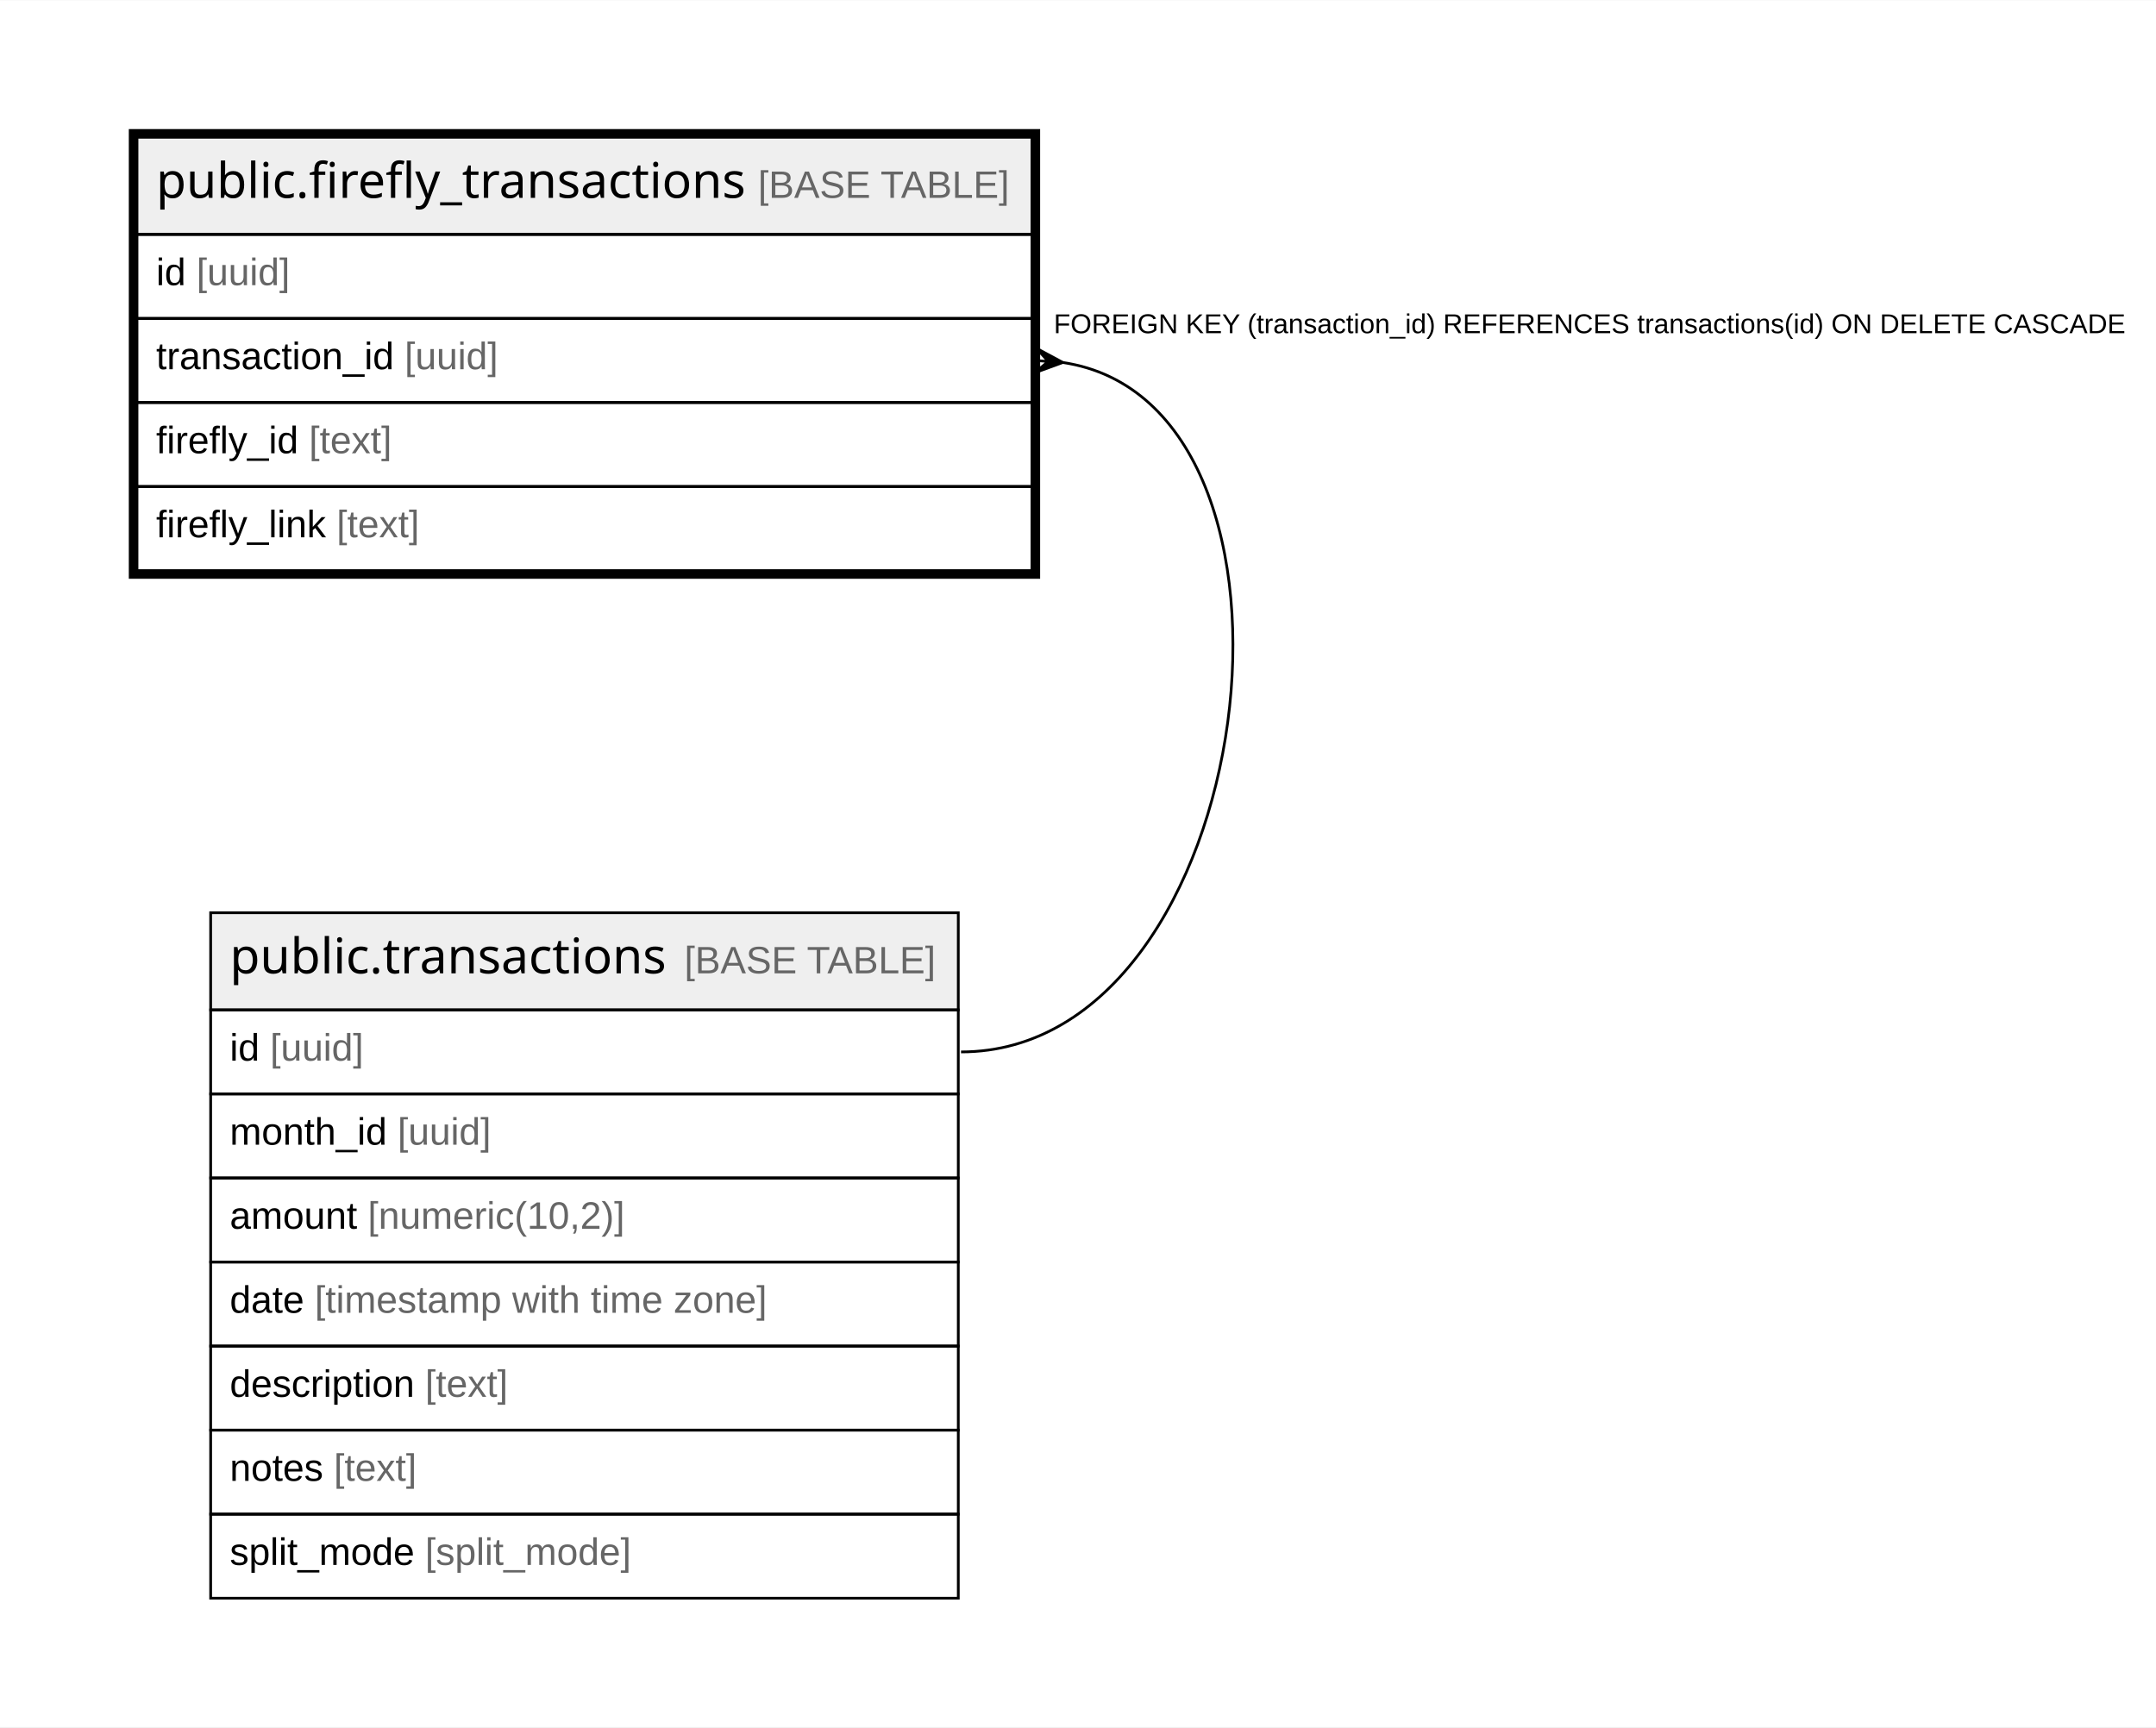
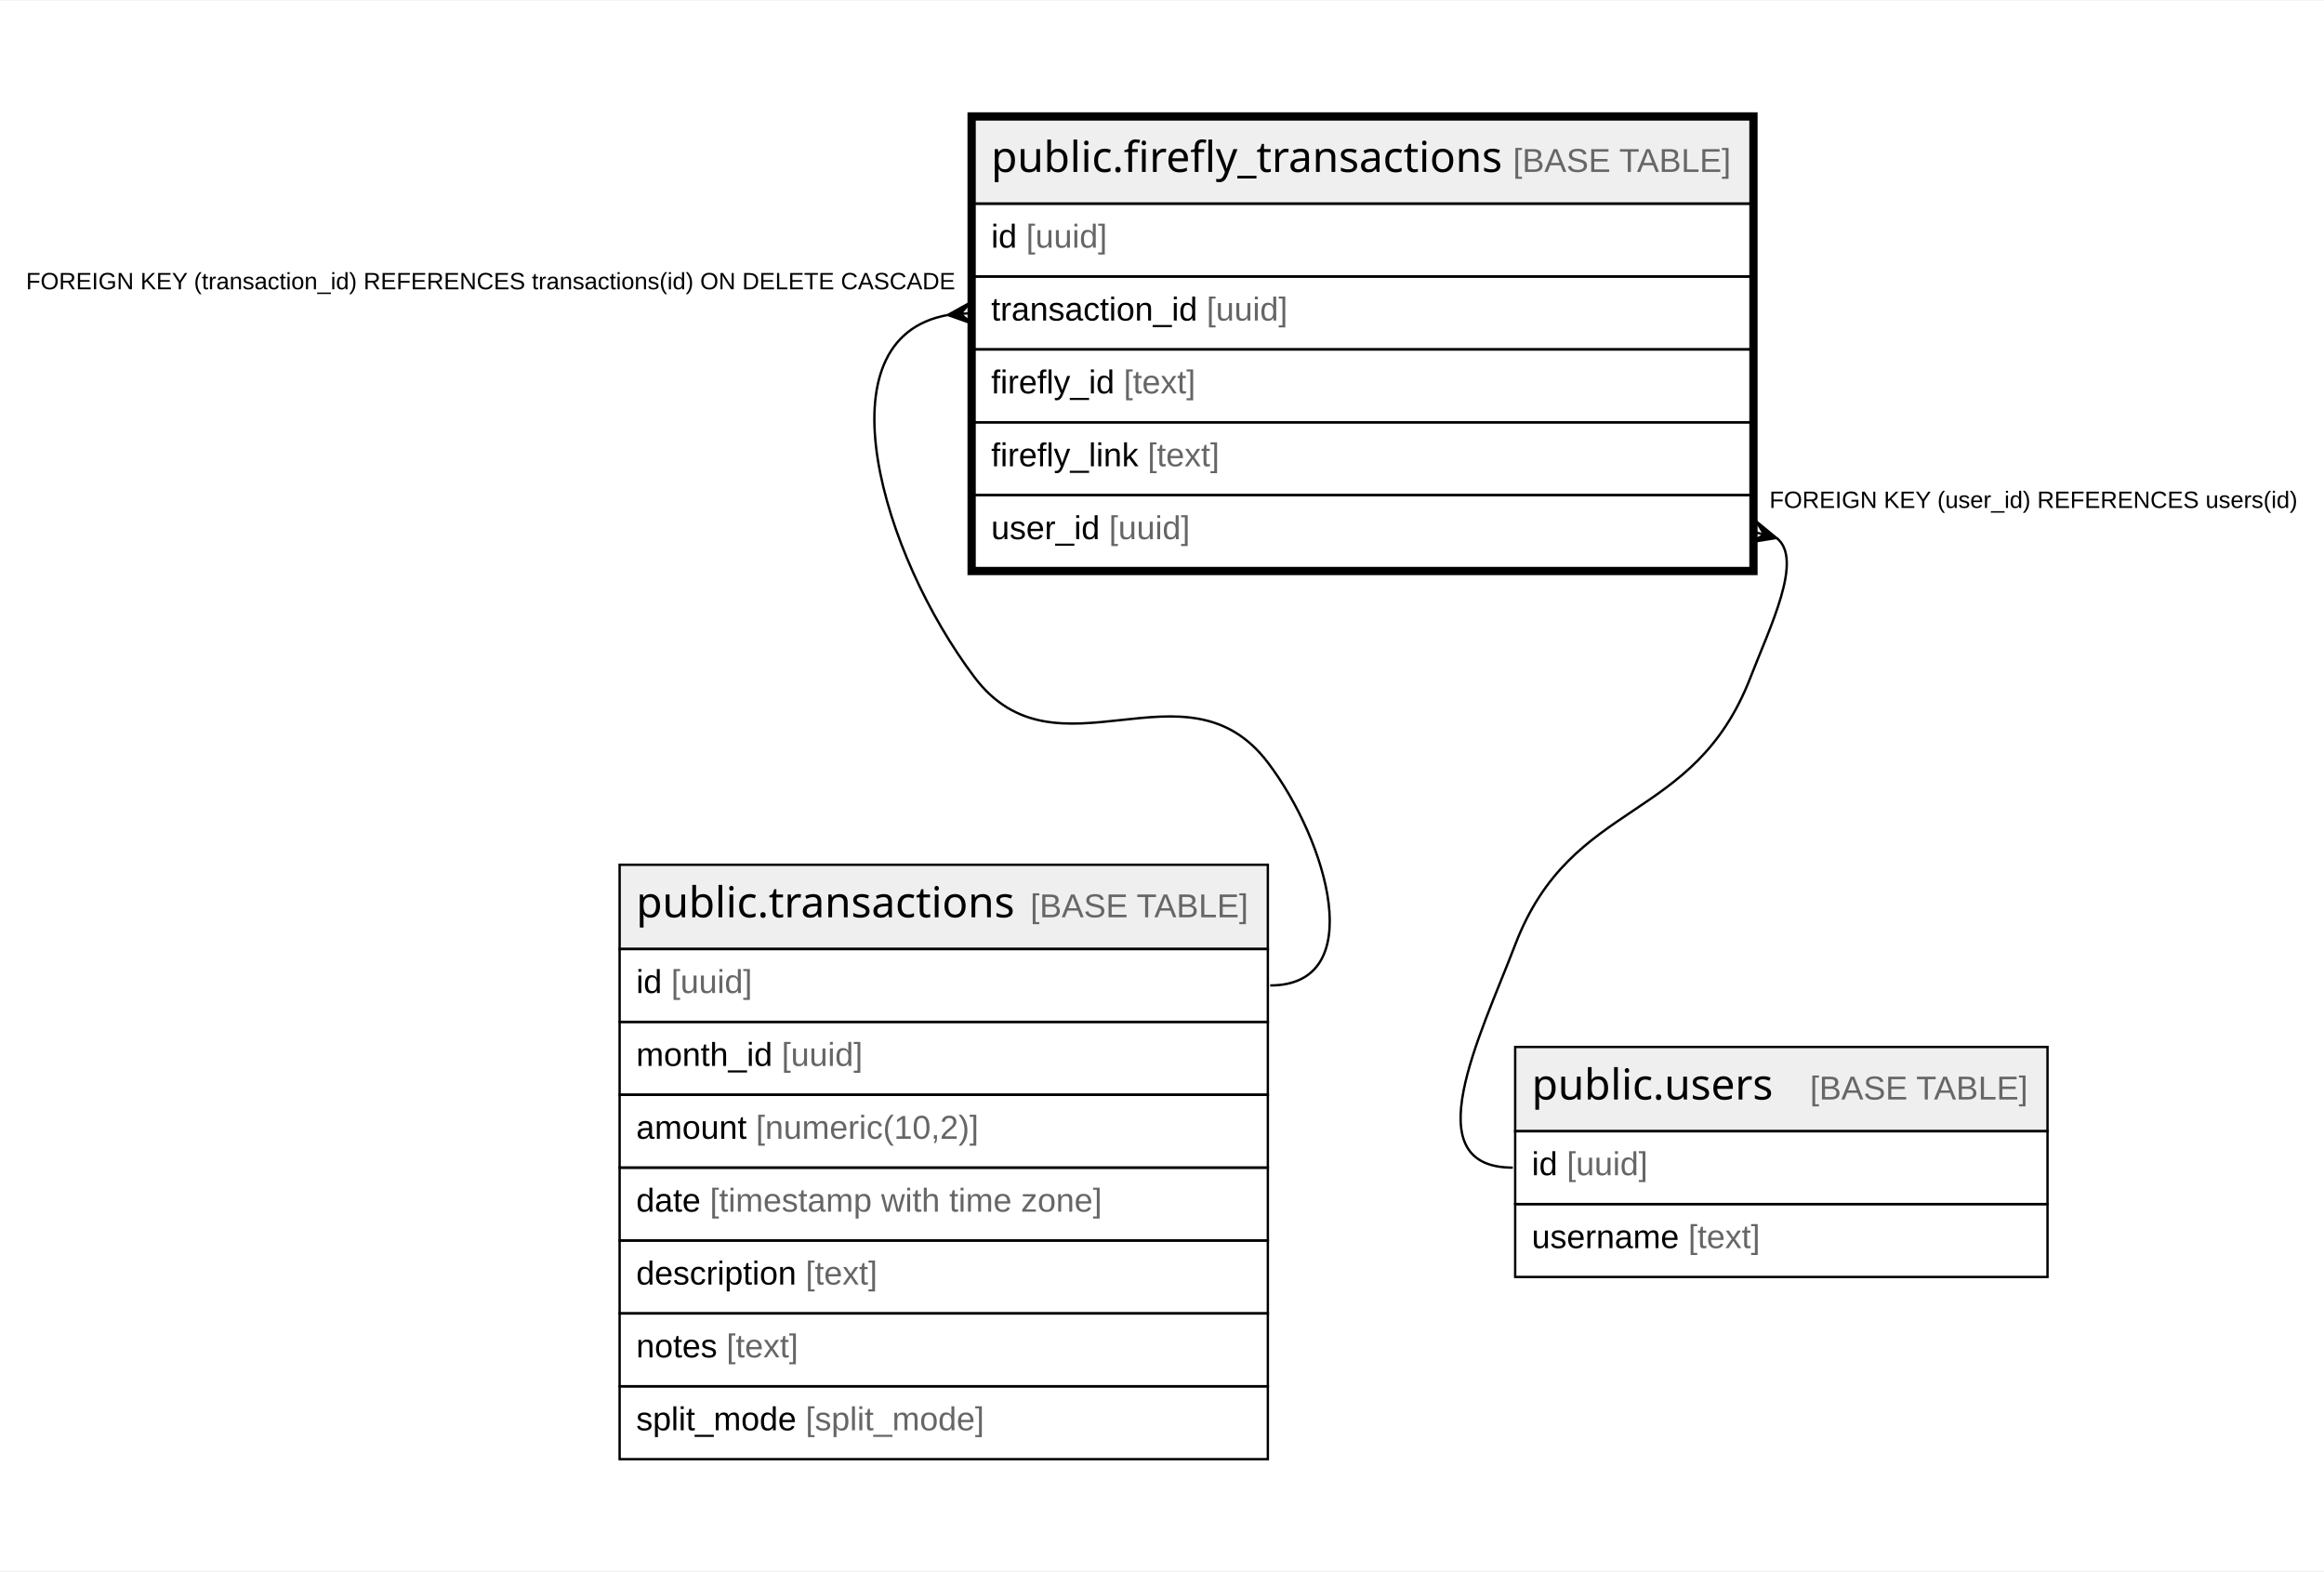
- <svg xmlns="http://www.w3.org/2000/svg" width="790pt" height="633pt" viewBox="0.00 0.00 790.01 632.80">
-   <g id="graph0" class="graph" transform="scale(1 1) rotate(0) translate(4 628.8)">
-     <polygon fill="white" stroke="none" points="-4,4 -4,-628.8 786.01,-628.8 786.01,4 -4,4" />
+ <svg xmlns="http://www.w3.org/2000/svg" width="982pt" height="664pt" viewBox="0.00 0.00 982.19 663.60">
+   <g id="graph0" class="graph" transform="scale(1 1) rotate(0) translate(4 659.6)">
+     <polygon fill="white" stroke="none" points="-4,4 -4,-659.6 978.19,-659.6 978.19,4 -4,4" />
    <g id="node1" class="node">
-       <polygon fill="#efefef" stroke="none" points="46.2,-543 46.2,-578.6 374.13,-578.6 374.13,-543 46.2,-543" />
-       <polygon fill="none" stroke="black" points="46.2,-543 46.2,-578.6 374.13,-578.6 374.13,-543 46.2,-543" />
-       <text text-anchor="start" x="53.2" y="-556.4" font-family="Arial Bold" font-size="18.00">public.firefly_transactions</text>
-       <text text-anchor="start" x="242.64" y="-556.4" font-family="Arial" font-size="14.00">    </text>
-       <text text-anchor="start" x="273.76" y="-556.4" font-family="Arial" font-size="14.00" fill="#666666">[BASE TABLE]</text>
-       <polygon fill="none" stroke="black" points="46.2,-512.2 46.2,-543 374.13,-543 374.13,-512.2 46.2,-512.2" />
-       <text text-anchor="start" x="53.2" y="-524.4" font-family="Arial" font-size="14.00">id </text>
-       <text text-anchor="start" x="67.99" y="-524.4" font-family="Arial" font-size="14.00" fill="#666666">[uuid]</text>
-       <polygon fill="none" stroke="black" points="46.2,-481.4 46.2,-512.2 374.13,-512.2 374.13,-481.4 46.2,-481.4" />
-       <text text-anchor="start" x="53.2" y="-493.6" font-family="Arial" font-size="14.00">transaction_id </text>
-       <text text-anchor="start" x="144.25" y="-493.6" font-family="Arial" font-size="14.00" fill="#666666">[uuid]</text>
-       <polygon fill="none" stroke="black" points="46.2,-450.6 46.2,-481.4 374.13,-481.4 374.13,-450.6 46.2,-450.6" />
-       <text text-anchor="start" x="53.2" y="-462.8" font-family="Arial" font-size="14.00">firefly_id </text>
-       <text text-anchor="start" x="109.22" y="-462.8" font-family="Arial" font-size="14.00" fill="#666666">[text]</text>
-       <polygon fill="none" stroke="black" points="46.2,-419.8 46.2,-450.6 374.13,-450.6 374.13,-419.8 46.2,-419.8" />
-       <text text-anchor="start" x="53.2" y="-432" font-family="Arial" font-size="14.00">firefly_link </text>
-       <text text-anchor="start" x="119.33" y="-432" font-family="Arial" font-size="14.00" fill="#666666">[text]</text>
-       <polygon fill="none" stroke="black" stroke-width="3" points="44.7,-418.3 44.7,-580.1 375.63,-580.1 375.63,-418.3 44.7,-418.3" />
+       <polygon fill="#efefef" stroke="none" points="407.89,-573.8 407.89,-609.4 735.81,-609.4 735.81,-573.8 407.89,-573.8" />
+       <polygon fill="none" stroke="black" points="407.89,-573.8 407.89,-609.4 735.81,-609.4 735.81,-573.8 407.89,-573.8" />
+       <text text-anchor="start" x="414.89" y="-587.2" font-family="Arial Bold" font-size="18.00">public.firefly_transactions</text>
+       <text text-anchor="start" x="604.33" y="-587.2" font-family="Arial" font-size="14.00">    </text>
+       <text text-anchor="start" x="635.44" y="-587.2" font-family="Arial" font-size="14.00" fill="#666666">[BASE TABLE]</text>
+       <polygon fill="none" stroke="black" points="407.89,-543 407.89,-573.8 735.81,-573.8 735.81,-543 407.89,-543" />
+       <text text-anchor="start" x="414.89" y="-555.2" font-family="Arial" font-size="14.00">id </text>
+       <text text-anchor="start" x="429.67" y="-555.2" font-family="Arial" font-size="14.00" fill="#666666">[uuid]</text>
+       <polygon fill="none" stroke="black" points="407.89,-512.2 407.89,-543 735.81,-543 735.81,-512.2 407.89,-512.2" />
+       <text text-anchor="start" x="414.89" y="-524.4" font-family="Arial" font-size="14.00">transaction_id </text>
+       <text text-anchor="start" x="505.94" y="-524.4" font-family="Arial" font-size="14.00" fill="#666666">[uuid]</text>
+       <polygon fill="none" stroke="black" points="407.89,-481.4 407.89,-512.2 735.81,-512.2 735.81,-481.4 407.89,-481.4" />
+       <text text-anchor="start" x="414.89" y="-493.6" font-family="Arial" font-size="14.00">firefly_id </text>
+       <text text-anchor="start" x="470.91" y="-493.6" font-family="Arial" font-size="14.00" fill="#666666">[text]</text>
+       <polygon fill="none" stroke="black" points="407.89,-450.6 407.89,-481.4 735.81,-481.4 735.81,-450.6 407.89,-450.6" />
+       <text text-anchor="start" x="414.89" y="-462.8" font-family="Arial" font-size="14.00">firefly_link </text>
+       <text text-anchor="start" x="481.02" y="-462.8" font-family="Arial" font-size="14.00" fill="#666666">[text]</text>
+       <polygon fill="none" stroke="black" points="407.89,-419.8 407.89,-450.6 735.81,-450.6 735.81,-419.8 407.89,-419.8" />
+       <text text-anchor="start" x="414.89" y="-432" font-family="Arial" font-size="14.00">user_id </text>
+       <text text-anchor="start" x="464.69" y="-432" font-family="Arial" font-size="14.00" fill="#666666">[uuid]</text>
+       <polygon fill="none" stroke="black" stroke-width="3" points="406.39,-418.3 406.39,-610.9 737.31,-610.9 737.31,-418.3 406.39,-418.3" />
    </g>
    <g id="node2" class="node">
-       <polygon fill="#efefef" stroke="none" points="73.19,-258.8 73.19,-294.4 347.14,-294.4 347.14,-258.8 73.19,-258.8" />
-       <polygon fill="none" stroke="black" points="73.19,-258.8 73.19,-294.4 347.14,-294.4 347.14,-258.8 73.19,-258.8" />
-       <text text-anchor="start" x="80.19" y="-272.2" font-family="Arial Bold" font-size="18.00">public.transactions</text>
-       <text text-anchor="start" x="215.65" y="-272.2" font-family="Arial" font-size="14.00">    </text>
-       <text text-anchor="start" x="246.77" y="-272.2" font-family="Arial" font-size="14.00" fill="#666666">[BASE TABLE]</text>
-       <polygon fill="none" stroke="black" points="73.19,-228 73.19,-258.8 347.14,-258.8 347.14,-228 73.19,-228" />
-       <text text-anchor="start" x="80.19" y="-240.2" font-family="Arial" font-size="14.00">id </text>
-       <text text-anchor="start" x="94.97" y="-240.2" font-family="Arial" font-size="14.00" fill="#666666">[uuid]</text>
-       <polygon fill="none" stroke="black" points="73.19,-197.2 73.19,-228 347.14,-228 347.14,-197.2 73.19,-197.2" />
-       <text text-anchor="start" x="80.19" y="-209.4" font-family="Arial" font-size="14.00">month_id </text>
-       <text text-anchor="start" x="141.67" y="-209.4" font-family="Arial" font-size="14.00" fill="#666666">[uuid]</text>
-       <polygon fill="none" stroke="black" points="73.19,-166.4 73.19,-197.2 347.14,-197.2 347.14,-166.4 73.19,-166.4" />
-       <text text-anchor="start" x="80.19" y="-178.6" font-family="Arial" font-size="14.00">amount </text>
-       <text text-anchor="start" x="130.77" y="-178.6" font-family="Arial" font-size="14.00" fill="#666666">[numeric(10,2)]</text>
-       <polygon fill="none" stroke="black" points="73.19,-135.6 73.19,-166.4 347.14,-166.4 347.14,-135.6 73.19,-135.6" />
-       <text text-anchor="start" x="80.19" y="-147.8" font-family="Arial" font-size="14.00">date </text>
-       <text text-anchor="start" x="111.32" y="-147.8" font-family="Arial" font-size="14.00" fill="#666666">[timestamp with time zone]</text>
-       <polygon fill="none" stroke="black" points="73.19,-104.8 73.19,-135.6 347.14,-135.6 347.14,-104.8 73.19,-104.8" />
-       <text text-anchor="start" x="80.19" y="-117" font-family="Arial" font-size="14.00">description </text>
-       <text text-anchor="start" x="151.78" y="-117" font-family="Arial" font-size="14.00" fill="#666666">[text]</text>
-       <polygon fill="none" stroke="black" points="73.19,-74 73.19,-104.8 347.14,-104.8 347.14,-74 73.19,-74" />
-       <text text-anchor="start" x="80.19" y="-86.2" font-family="Arial" font-size="14.00">notes </text>
-       <text text-anchor="start" x="118.32" y="-86.2" font-family="Arial" font-size="14.00" fill="#666666">[text]</text>
-       <polygon fill="none" stroke="black" points="73.19,-43.2 73.19,-74 347.14,-74 347.14,-43.2 73.19,-43.2" />
-       <text text-anchor="start" x="80.19" y="-55.4" font-family="Arial" font-size="14.00">split_mode </text>
-       <text text-anchor="start" x="151.78" y="-55.4" font-family="Arial" font-size="14.00" fill="#666666">[split_mode]</text>
+       <polygon fill="#efefef" stroke="none" points="257.87,-258.8 257.87,-294.4 531.83,-294.4 531.83,-258.8 257.87,-258.8" />
+       <polygon fill="none" stroke="black" points="257.87,-258.8 257.87,-294.4 531.83,-294.4 531.83,-258.8 257.87,-258.8" />
+       <text text-anchor="start" x="264.87" y="-272.2" font-family="Arial Bold" font-size="18.00">public.transactions</text>
+       <text text-anchor="start" x="400.34" y="-272.2" font-family="Arial" font-size="14.00">    </text>
+       <text text-anchor="start" x="431.46" y="-272.2" font-family="Arial" font-size="14.00" fill="#666666">[BASE TABLE]</text>
+       <polygon fill="none" stroke="black" points="257.87,-228 257.87,-258.8 531.83,-258.8 531.83,-228 257.87,-228" />
+       <text text-anchor="start" x="264.87" y="-240.2" font-family="Arial" font-size="14.00">id </text>
+       <text text-anchor="start" x="279.66" y="-240.2" font-family="Arial" font-size="14.00" fill="#666666">[uuid]</text>
+       <polygon fill="none" stroke="black" points="257.87,-197.2 257.87,-228 531.83,-228 531.83,-197.2 257.87,-197.2" />
+       <text text-anchor="start" x="264.87" y="-209.4" font-family="Arial" font-size="14.00">month_id </text>
+       <text text-anchor="start" x="326.35" y="-209.4" font-family="Arial" font-size="14.00" fill="#666666">[uuid]</text>
+       <polygon fill="none" stroke="black" points="257.87,-166.4 257.87,-197.2 531.83,-197.2 531.83,-166.4 257.87,-166.4" />
+       <text text-anchor="start" x="264.87" y="-178.6" font-family="Arial" font-size="14.00">amount </text>
+       <text text-anchor="start" x="315.46" y="-178.6" font-family="Arial" font-size="14.00" fill="#666666">[numeric(10,2)]</text>
+       <polygon fill="none" stroke="black" points="257.87,-135.6 257.87,-166.4 531.83,-166.4 531.83,-135.6 257.87,-135.6" />
+       <text text-anchor="start" x="264.87" y="-147.8" font-family="Arial" font-size="14.00">date </text>
+       <text text-anchor="start" x="296.01" y="-147.8" font-family="Arial" font-size="14.00" fill="#666666">[timestamp with time zone]</text>
+       <polygon fill="none" stroke="black" points="257.87,-104.8 257.87,-135.6 531.83,-135.6 531.83,-104.8 257.87,-104.8" />
+       <text text-anchor="start" x="264.87" y="-117" font-family="Arial" font-size="14.00">description </text>
+       <text text-anchor="start" x="336.47" y="-117" font-family="Arial" font-size="14.00" fill="#666666">[text]</text>
+       <polygon fill="none" stroke="black" points="257.87,-74 257.87,-104.8 531.83,-104.8 531.83,-74 257.87,-74" />
+       <text text-anchor="start" x="264.87" y="-86.2" font-family="Arial" font-size="14.00">notes </text>
+       <text text-anchor="start" x="303.01" y="-86.2" font-family="Arial" font-size="14.00" fill="#666666">[text]</text>
+       <polygon fill="none" stroke="black" points="257.87,-43.2 257.87,-74 531.83,-74 531.83,-43.2 257.87,-43.2" />
+       <text text-anchor="start" x="264.87" y="-55.4" font-family="Arial" font-size="14.00">split_mode </text>
+       <text text-anchor="start" x="336.47" y="-55.4" font-family="Arial" font-size="14.00" fill="#666666">[split_mode]</text>
    </g>
    <g id="edge1" class="edge">
-       <path fill="none" stroke="black" d="M385.34,-496.07C486.62,-481.21 457.86,-243.4 348.14,-243.4" />
-       <polygon fill="black" stroke="black" points="385.44,-496.07 375.14,-492.29 380.12,-496.44 375.8,-496.75 375.8,-496.75 375.8,-496.75 380.12,-496.44 375.78,-501.26 385.44,-496.07" />
-       <text text-anchor="start" x="382.13" y="-506.8" font-family="Arial" font-size="10.00">FOREIGN KEY (transaction_id) REFERENCES transactions(id) ON DELETE CASCADE</text>
+       <path fill="none" stroke="black" d="M396.51,-526.73C341.56,-516.86 368.87,-425.21 407.89,-373.6 442.48,-327.84 497.14,-383.29 531.83,-337.6 557.15,-304.25 574.7,-243.4 532.83,-243.4" />
+       <polygon fill="black" stroke="black" points="396.59,-526.74 406.18,-532.06 401.9,-527.18 406.22,-527.54 406.22,-527.54 406.22,-527.54 401.9,-527.18 406.93,-523.09 396.59,-526.74" />
+       <text text-anchor="start" x="7" y="-537.6" font-family="Arial" font-size="10.00">FOREIGN KEY (transaction_id) REFERENCES transactions(id) ON DELETE CASCADE</text>
+     </g>
+     <g id="node3" class="node">
+       <polygon fill="#efefef" stroke="none" points="636.36,-181.8 636.36,-217.4 861.34,-217.4 861.34,-181.8 636.36,-181.8" />
+       <polygon fill="none" stroke="black" points="636.36,-181.8 636.36,-217.4 861.34,-217.4 861.34,-181.8 636.36,-181.8" />
+       <text text-anchor="start" x="643.36" y="-195.2" font-family="Arial Bold" font-size="18.00">public.users</text>
+       <text text-anchor="start" x="729.85" y="-195.2" font-family="Arial" font-size="14.00">    </text>
+       <text text-anchor="start" x="760.96" y="-195.2" font-family="Arial" font-size="14.00" fill="#666666">[BASE TABLE]</text>
+       <polygon fill="none" stroke="black" points="636.36,-151 636.36,-181.8 861.34,-181.8 861.34,-151 636.36,-151" />
+       <text text-anchor="start" x="643.36" y="-163.2" font-family="Arial" font-size="14.00">id </text>
+       <text text-anchor="start" x="658.15" y="-163.2" font-family="Arial" font-size="14.00" fill="#666666">[uuid]</text>
+       <polygon fill="none" stroke="black" points="636.36,-120.2 636.36,-151 861.34,-151 861.34,-120.2 636.36,-120.2" />
+       <text text-anchor="start" x="643.36" y="-132.4" font-family="Arial" font-size="14.00">username </text>
+       <text text-anchor="start" x="709.51" y="-132.4" font-family="Arial" font-size="14.00" fill="#666666">[text]</text>
+     </g>
+     <g id="edge2" class="edge">
+       <path fill="none" stroke="black" d="M746.83,-432.49C758.36,-423.65 744.07,-394.95 735.81,-373.6 711.69,-311.2 660.32,-323.07 636.36,-260.6 621.37,-221.51 593.49,-166.4 635.36,-166.4" />
+       <polygon fill="black" stroke="black" points="746.79,-432.5 735.96,-430.77 741.64,-433.9 737.46,-435.03 737.46,-435.03 737.46,-435.03 741.64,-433.9 738.31,-439.46 746.79,-432.5" />
+       <text text-anchor="start" x="743.81" y="-445.2" font-family="Arial" font-size="10.00">FOREIGN KEY (user_id) REFERENCES users(id)</text>
    </g>
  </g>
</svg>
